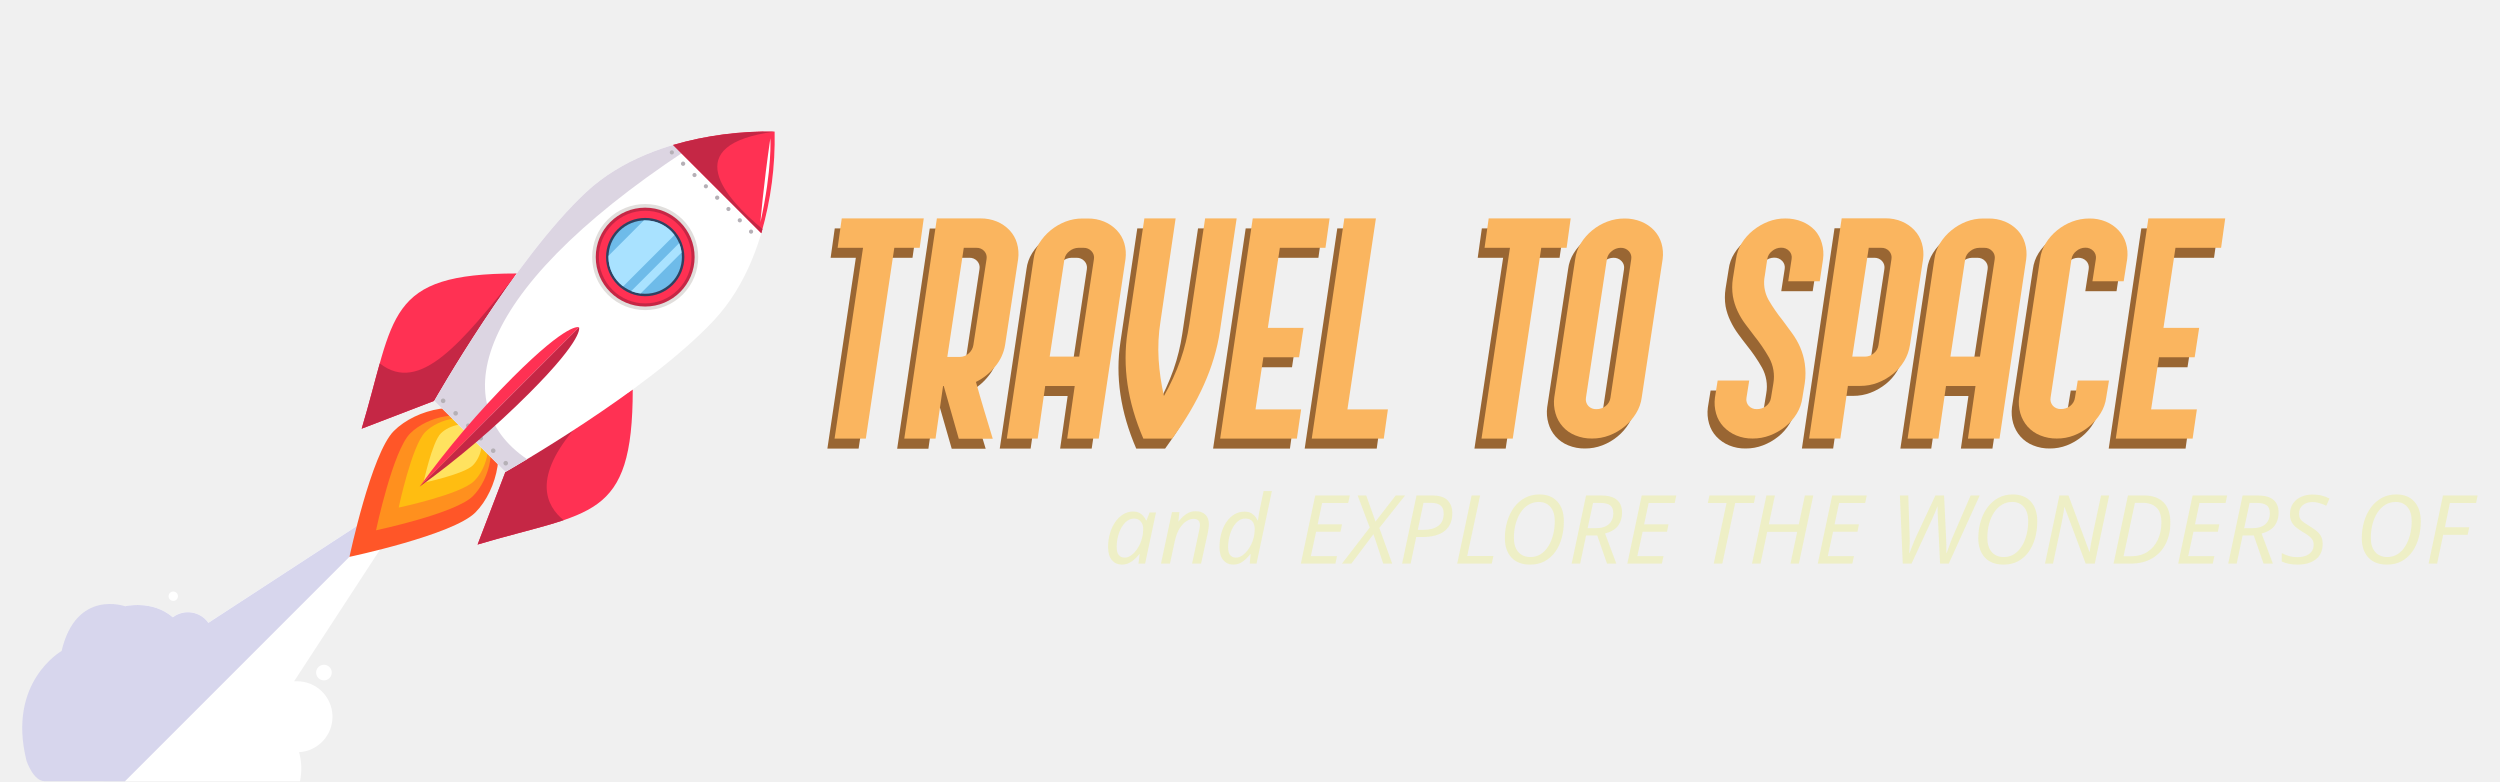
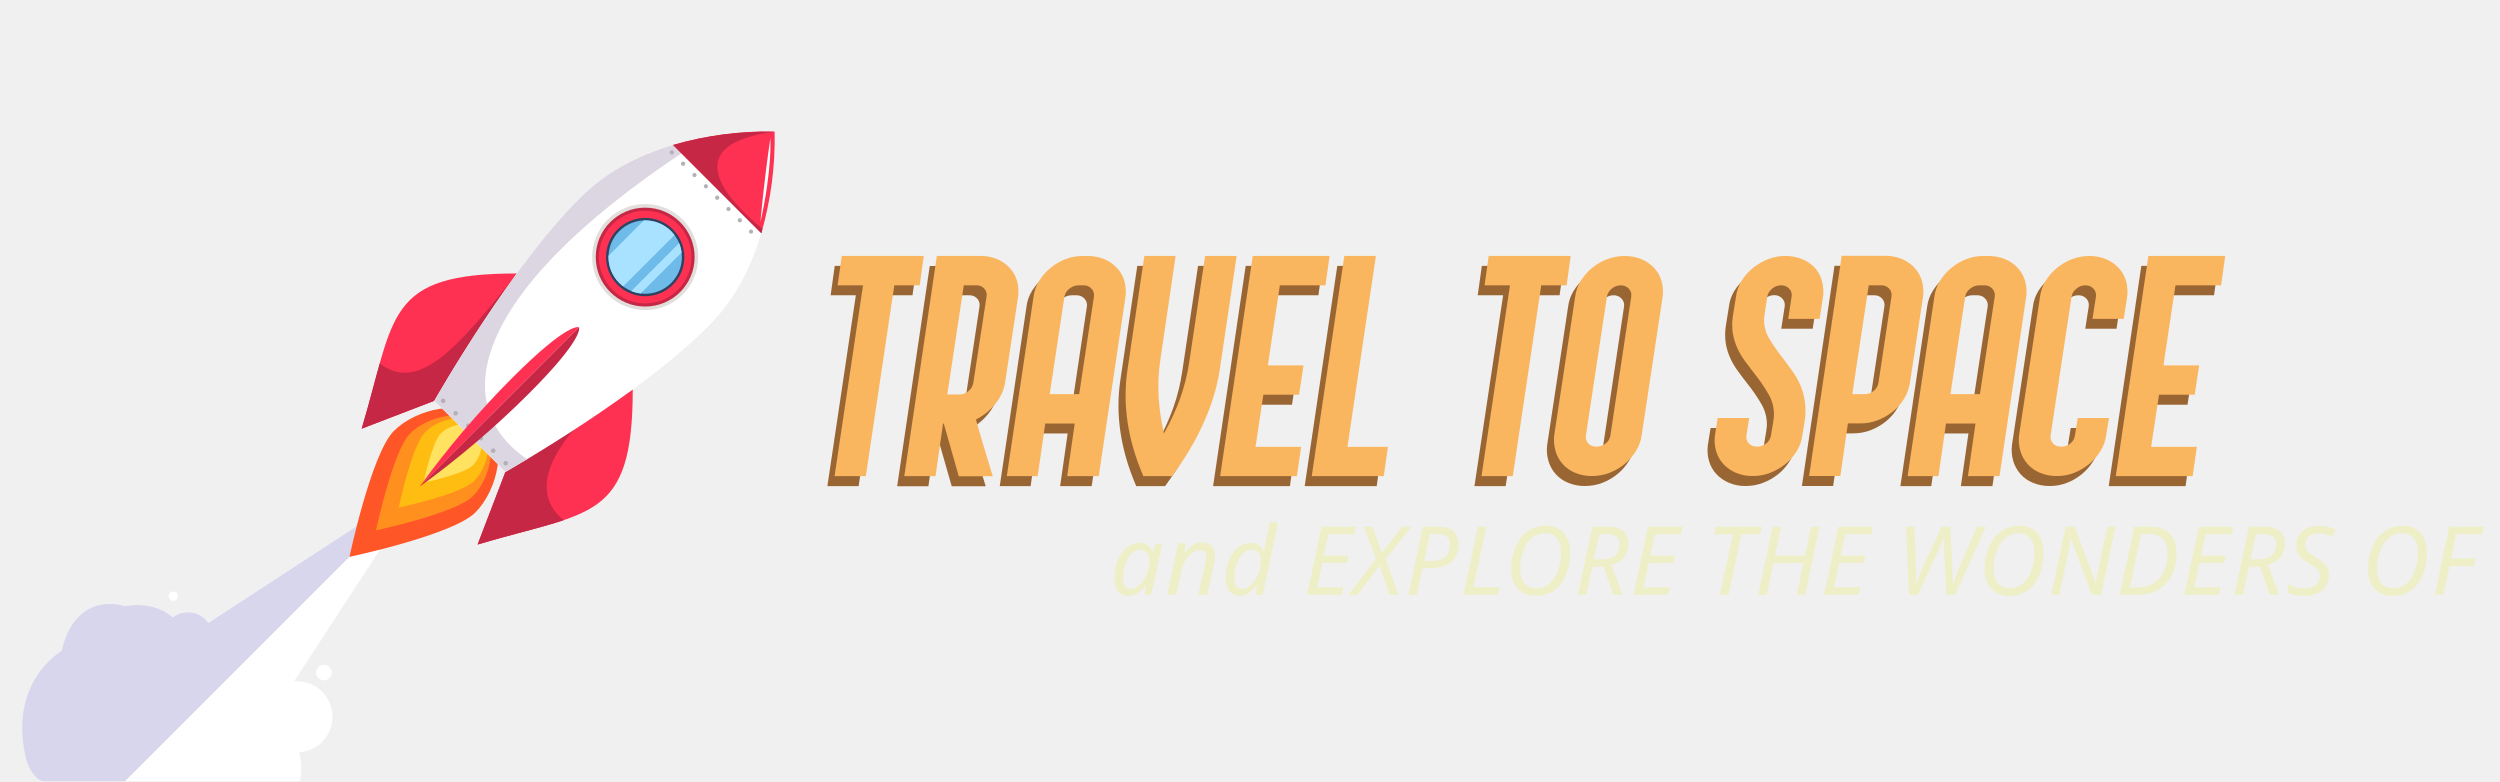
<svg xmlns="http://www.w3.org/2000/svg" viewBox="0 0 800 250">
  <defs>
-     <style>.b1506005-2a8d-4b19-b08e-56a0be376260{fill:none;}.e5c25549-9462-446d-a63c-c5828b861808{fill:#fff;}.a4dfc9cf-a157-40f9-8a01-e0a9d461e5a4{fill:#d7d6ed;}.a2c86386-4e1d-4cd8-8a3a-6f640344e659{fill:#ff5628;}.b9db45b5-adab-4bda-ae50-b5c57ee31b8f{fill:#ff901e;}.afdddf77-2f00-4ef9-a1e6-fa52af02bfa2{fill:#ffbd11;}.a1381a57-81df-4b5b-ae28-e66026d2a8df{fill:#ffe25f;}.a1b7be90-28ea-45e6-a396-dcd12c31a35c{fill:#ff3153;}.a479b380-7718-401f-947c-902fbcd06f36{fill:#c52745;}.be81e8ce-ea31-4d3e-9253-260650aca5c1{fill:#dcd5e2;}.f381156d-d510-4926-95b9-2c4aac129d2c{fill:#e1dedc;}.ab9c3873-774a-40af-9507-12350f46f3a6{fill:#2f4261;}.af241b3a-b3f3-4e95-9a84-0d4d3615c8c5{fill:#6ebbe9;}.f6a62169-9bd2-465d-bf2c-55a21a1c10f8{fill:#a9e2ff;}.b6a5401c-2325-4b76-92e9-340358cd1a4b{fill:#b5b0b6;}.f8a66f7c-4f9b-44b0-bd4a-57da6e090114{fill:#963;}.aaecf20e-085c-4ccf-b1c9-92626401f4a1{fill:#fab55f;}.a9259876-8083-4907-8540-fb104126a453{font-size:30.55px;fill:#eeefc6;font-family:Schwarzenberg-Italic, Schwarzenberg;font-style:italic;letter-spacing:0.01em;}</style>
+     <style>.bfdbdd56-213e-4740-a52f-5c943fb39019{fill:none;}.a869c714-1883-446e-8119-15a89c811062{fill:#fff;}.a6a7799e-9726-4924-9245-21c902b14852{fill:#d7d6ed;}.b3d6d539-38d7-4031-8ea6-be0e2c812f95{fill:#ff5628;}.fcb839fd-869a-40c9-8bec-c50f2377c99e{fill:#ff901e;}.b56a84a9-ade2-4ad5-b7be-4b883ef35323{fill:#ffbd11;}.ab2d90f5-2b60-40cb-99ef-6b57e83f7d64{fill:#ffe25f;}.be6ec94c-c087-4347-8c85-277b8ba4c698{fill:#ff3153;}.a01a83e0-58dd-46eb-bcd1-003767b7aa4f{fill:#c52745;}.a4b1e3c4-3ad9-44c8-816a-3a1195000e65{fill:#dcd5e2;}.e3688185-4996-4980-9e14-787eb590009f{fill:#e1dedc;}.b1a32ab5-1626-411d-b60d-50b0da270eda{fill:#2f4261;}.e69ffb90-2051-4de1-ab97-887f1b7ca621{fill:#6ebbe9;}.a85ac4e9-7293-4eaf-b398-d541f5d35c79{fill:#a9e2ff;}.ec7c31e5-3086-4081-aa23-c6d31dd0e0d6{fill:#b5b0b6;}.afd729a1-e785-4f6e-940e-828192c9806e{fill:#963;}.ad3070a8-4b8e-4f78-899e-86934379c35e{fill:#fab55f;}.a59eed96-be62-41ad-96ab-7a91ab940d61{font-size:30.55px;fill:#eeefc6;font-family:Schwarzenberg-Italic, Schwarzenberg;font-style:italic;letter-spacing:0.01em;}</style>
  </defs>
-   <g id="bbd2a778-d081-47ed-a638-11fc4bd44084" data-name="Background">
-     <rect class="b1506005-2a8d-4b19-b08e-56a0be376260" width="800" height="250" />
+   <g id="ba09e9fc-c14c-4a48-9869-a725346532bb" data-name="Background">
+     <rect class="bfdbdd56-213e-4740-a52f-5c943fb39019" width="800" height="250" />
  </g>
-   <g id="adba1877-733f-413c-9436-bbbb1e7ebcd4" data-name="Rocket">
-     <path class="e5c25549-9462-446d-a63c-c5828b861808" d="M40,250H96a20.1,20.1,0,0,0-.29-9.3A11.36,11.36,0,0,0,95,218c-.3,0-.59,0-.88,0l41.55-63.71-69,45a8,8,0,0,0-11.38-1.78C48.72,191.87,40,194,40,194" />
-     <circle class="e5c25549-9462-446d-a63c-c5828b861808" cx="55.45" cy="190.79" r="1.5" />
-     <circle class="e5c25549-9462-446d-a63c-c5828b861808" cx="103.66" cy="215.22" r="2.5" />
-     <path class="a4dfc9cf-a157-40f9-8a01-e0a9d461e5a4" d="M40,250l95.68-95.68-69,45a8,8,0,0,0-11.38-1.78C48.72,191.87,40,194,40,194s-15.61-5.6-20.29,14.32c0,0-17.58,9.93-11.21,35.18,0,0,2.13,6.48,5.82,6.48Z" />
-     <path class="a2c86386-4e1d-4cd8-8a3a-6f640344e659" d="M152.11,164c-7.21,7.21-40.28,14.19-40.28,14.19s7-33.07,14.19-40.27,22.28-10.6,29.48-3.4S159.31,156.77,152.11,164Z" />
-     <path class="b9db45b5-adab-4bda-ae50-b5c57ee31b8f" d="M151.33,158.76c-5.55,5.55-31,10.93-31,10.93s5.38-25.48,10.93-31S148.4,130.49,154,136,156.89,153.21,151.33,158.76Z" />
-     <path class="afdddf77-2f00-4ef9-a1e6-fa52af02bfa2" d="M151.75,153.9c-4.32,4.33-24.17,8.52-24.17,8.52s4.19-19.86,8.51-24.18,13.38-6.36,17.7-2S156.08,149.58,151.75,153.9Z" />
-     <path class="a1381a57-81df-4b5b-ae28-e66026d2a8df" d="M151.31,148.92c-2.83,2.82-15.8,5.56-15.8,5.56s2.74-13,5.56-15.8,8.74-4.15,11.57-1.33S154.13,146.09,151.31,148.92Z" />
-     <path class="a1b7be90-28ea-45e6-a396-dcd12c31a35c" d="M165.39,87.51c-42.29,0-38.84,13.6-49.66,49.67L139,128.25Z" />
-     <path class="a1b7be90-28ea-45e6-a396-dcd12c31a35c" d="M202.48,124.6c0,42.29-13.6,38.85-49.66,49.66L161.74,151Z" />
-     <path class="a479b380-7718-401f-947c-902fbcd06f36" d="M152.82,174.26c11.29-3.38,20.39-5.37,27.55-7.81-5.51-4.42-10.48-13.6,4.52-30.47l-23.15,15Z" />
-     <path class="a479b380-7718-401f-947c-902fbcd06f36" d="M115.73,137.18,139,128.25,165,88.15c-16.9,20.82-30.52,38.34-43.47,28.13C119.85,122.19,118.14,129.12,115.73,137.18Z" />
-     <path class="e5c25549-9462-446d-a63c-c5828b861808" d="M228.47,102.48c21.33-22.84,19.42-60.37,19.42-60.37s-37.53-1.9-60.36,19.42S139,128.25,139,128.25L161.76,151S207.15,125.31,228.47,102.48Z" />
-     <path class="be81e8ce-ea31-4d3e-9253-260650aca5c1" d="M226.09,43.86c-12.2,2.21-27.2,7.07-38.56,17.67C164.69,82.86,139,128.25,139,128.25L161.76,151s2.62-1.49,6.9-4.06C141.93,128.75,152,90.77,226.09,43.86Z" />
-     <path class="a1b7be90-28ea-45e6-a396-dcd12c31a35c" d="M243.62,74.63a108.73,108.73,0,0,0,4.27-32.52,108.51,108.51,0,0,0-32.51,4.28Z" />
-     <path class="a479b380-7718-401f-947c-902fbcd06f36" d="M215.38,46.39l28.24,28.24c.13-.45.26-.9.38-1.34-12-9.93-27.17-27,3.89-31.18A108.51,108.51,0,0,0,215.38,46.39Z" />
-     <circle class="f381156d-d510-4926-95b9-2c4aac129d2c" cx="206.46" cy="82.27" r="16.97" transform="translate(2.3 170.08) rotate(-45)" />
-     <circle class="a479b380-7718-401f-947c-902fbcd06f36" cx="206.46" cy="82.27" r="15.82" />
-     <circle class="a1b7be90-28ea-45e6-a396-dcd12c31a35c" cx="206.46" cy="82.27" r="14.82" transform="translate(2.3 170.08) rotate(-45)" />
-     <circle class="ab9c3873-774a-40af-9507-12350f46f3a6" cx="206.46" cy="82.27" r="12.53" transform="translate(2.3 170.08) rotate(-45)" />
-     <circle class="af241b3a-b3f3-4e95-9a84-0d4d3615c8c5" cx="206.46" cy="82.27" r="11.74" transform="translate(2.3 170.08) rotate(-45)" />
-     <path class="f6a62169-9bd2-465d-bf2c-55a21a1c10f8" d="M194.71,82.27a11.68,11.68,0,0,0,4.7,9.37l16.42-16.42a11.72,11.72,0,0,0-9.37-4.69l-.43,0L194.74,81.84C194.73,82,194.71,82.13,194.71,82.27Z" />
-     <path class="f6a62169-9bd2-465d-bf2c-55a21a1c10f8" d="M217.32,77.82,202,93.13a11.62,11.62,0,0,0,3,.78l13.1-13.09A11.93,11.93,0,0,0,217.32,77.82Z" />
-     <circle class="b6a5401c-2325-4b76-92e9-340358cd1a4b" cx="214.99" cy="48.77" r="0.67" />
-     <path class="b6a5401c-2325-4b76-92e9-340358cd1a4b" d="M219.09,52.87a.67.67,0,0,1-1-.95.66.66,0,0,1,1,0A.68.68,0,0,1,219.09,52.87Z" />
-     <circle class="b6a5401c-2325-4b76-92e9-340358cd1a4b" cx="222.24" cy="56.01" r="0.67" />
-     <path class="b6a5401c-2325-4b76-92e9-340358cd1a4b" d="M226.33,60.11a.67.67,0,1,1,0-1A.66.66,0,0,1,226.33,60.11Z" />
-     <path class="b6a5401c-2325-4b76-92e9-340358cd1a4b" d="M230,63.73a.68.68,0,0,1-1-.95.69.69,0,0,1,1,0A.68.68,0,0,1,230,63.73Z" />
-     <circle class="b6a5401c-2325-4b76-92e9-340358cd1a4b" cx="233.1" cy="66.88" r="0.67" />
-     <path class="b6a5401c-2325-4b76-92e9-340358cd1a4b" d="M237.2,71a.68.68,0,1,1,0-1A.69.69,0,0,1,237.2,71Z" />
-     <circle class="b6a5401c-2325-4b76-92e9-340358cd1a4b" cx="240.34" cy="74.12" r="0.67" />
-     <path class="b6a5401c-2325-4b76-92e9-340358cd1a4b" d="M142.35,128.76a.74.74,0,1,1,0-1A.74.74,0,0,1,142.35,128.76Z" />
-     <path class="b6a5401c-2325-4b76-92e9-340358cd1a4b" d="M146.35,132.76a.74.74,0,1,1,0-1A.74.74,0,0,1,146.35,132.76Z" />
-     <path class="b6a5401c-2325-4b76-92e9-340358cd1a4b" d="M150.35,136.76a.74.74,0,0,1-1,0,.75.75,0,0,1,0-1.06.74.74,0,0,1,1,0A.75.75,0,0,1,150.35,136.76Z" />
-     <path class="b6a5401c-2325-4b76-92e9-340358cd1a4b" d="M154.35,140.75a.74.74,0,1,1,0-1.05A.74.74,0,0,1,154.35,140.75Z" />
-     <path class="b6a5401c-2325-4b76-92e9-340358cd1a4b" d="M158.35,144.75a.74.74,0,1,1,0-1.05A.74.74,0,0,1,158.35,144.75Z" />
-     <path class="b6a5401c-2325-4b76-92e9-340358cd1a4b" d="M162.35,148.75a.74.74,0,1,1,0-1.05A.74.74,0,0,1,162.35,148.75Z" />
-     <path class="a1b7be90-28ea-45e6-a396-dcd12c31a35c" d="M185.28,104.73l-51,51a290.14,290.14,0,0,1,29.83-35C182.07,102.77,185.28,104.73,185.28,104.73Z" />
-     <path class="a479b380-7718-401f-947c-902fbcd06f36" d="M185.28,104.73l-51,51a290.54,290.54,0,0,0,35-29.83C187.24,107.94,185.28,104.73,185.28,104.73Z" />
-     <path class="e5c25549-9462-446d-a63c-c5828b861808" d="M246.51,44.25s.65,9.71-3.17,26.87C243.34,71.12,244.24,59.73,246.51,44.25Z" />
+   <g id="b4938a6e-9e3f-417a-8cc2-13a76c3e9d07" data-name="Rocket">
+     <path class="a869c714-1883-446e-8119-15a89c811062" d="M40,250H96a20.1,20.1,0,0,0-.29-9.3A11.36,11.36,0,0,0,95,218c-.3,0-.59,0-.88,0l41.55-63.71-69,45a8,8,0,0,0-11.38-1.78C48.72,191.87,40,194,40,194" />
+     <circle class="a869c714-1883-446e-8119-15a89c811062" cx="55.45" cy="190.79" r="1.5" />
+     <circle class="a869c714-1883-446e-8119-15a89c811062" cx="103.66" cy="215.22" r="2.5" />
+     <path class="a6a7799e-9726-4924-9245-21c902b14852" d="M40,250l95.68-95.68-69,45a8,8,0,0,0-11.38-1.78C48.72,191.87,40,194,40,194s-15.61-5.6-20.29,14.32c0,0-17.58,9.93-11.21,35.18,0,0,2.13,6.48,5.82,6.48Z" />
+     <path class="b3d6d539-38d7-4031-8ea6-be0e2c812f95" d="M152.11,164c-7.21,7.21-40.28,14.19-40.28,14.19s7-33.07,14.19-40.27,22.28-10.6,29.48-3.4S159.31,156.77,152.11,164Z" />
+     <path class="fcb839fd-869a-40c9-8bec-c50f2377c99e" d="M151.33,158.76c-5.55,5.55-31,10.93-31,10.93s5.38-25.48,10.93-31S148.4,130.49,154,136,156.89,153.21,151.33,158.76Z" />
+     <path class="b56a84a9-ade2-4ad5-b7be-4b883ef35323" d="M151.75,153.9c-4.32,4.33-24.17,8.52-24.17,8.52s4.19-19.86,8.51-24.18,13.38-6.36,17.7-2S156.08,149.58,151.75,153.9Z" />
+     <path class="ab2d90f5-2b60-40cb-99ef-6b57e83f7d64" d="M151.31,148.92c-2.83,2.82-15.8,5.56-15.8,5.56s2.74-13,5.56-15.8,8.74-4.15,11.57-1.33S154.13,146.09,151.31,148.92Z" />
+     <path class="be6ec94c-c087-4347-8c85-277b8ba4c698" d="M165.39,87.51c-42.29,0-38.84,13.6-49.66,49.67L139,128.25Z" />
+     <path class="be6ec94c-c087-4347-8c85-277b8ba4c698" d="M202.48,124.6c0,42.29-13.6,38.85-49.66,49.66L161.74,151Z" />
+     <path class="a01a83e0-58dd-46eb-bcd1-003767b7aa4f" d="M152.82,174.26c11.29-3.38,20.39-5.37,27.55-7.81-5.51-4.42-10.48-13.6,4.52-30.47l-23.15,15Z" />
+     <path class="a01a83e0-58dd-46eb-bcd1-003767b7aa4f" d="M115.73,137.18,139,128.25,165,88.15c-16.9,20.82-30.52,38.34-43.47,28.13C119.85,122.19,118.14,129.12,115.73,137.18Z" />
+     <path class="a869c714-1883-446e-8119-15a89c811062" d="M228.47,102.48c21.33-22.84,19.42-60.37,19.42-60.37s-37.53-1.9-60.36,19.42S139,128.25,139,128.25L161.76,151S207.15,125.31,228.47,102.48Z" />
+     <path class="a4b1e3c4-3ad9-44c8-816a-3a1195000e65" d="M226.09,43.86c-12.2,2.21-27.2,7.07-38.56,17.67C164.69,82.86,139,128.25,139,128.25L161.76,151s2.62-1.49,6.9-4.06C141.93,128.75,152,90.77,226.09,43.86Z" />
+     <path class="be6ec94c-c087-4347-8c85-277b8ba4c698" d="M243.62,74.63a108.73,108.73,0,0,0,4.27-32.52,108.51,108.51,0,0,0-32.51,4.28Z" />
+     <path class="a01a83e0-58dd-46eb-bcd1-003767b7aa4f" d="M215.38,46.39l28.24,28.24c.13-.45.26-.9.38-1.34-12-9.93-27.17-27,3.89-31.18A108.51,108.51,0,0,0,215.38,46.39Z" />
+     <circle class="e3688185-4996-4980-9e14-787eb590009f" cx="206.46" cy="82.27" r="16.97" transform="translate(2.3 170.08) rotate(-45)" />
+     <circle class="a01a83e0-58dd-46eb-bcd1-003767b7aa4f" cx="206.46" cy="82.27" r="15.82" />
+     <circle class="be6ec94c-c087-4347-8c85-277b8ba4c698" cx="206.46" cy="82.27" r="14.82" transform="translate(2.3 170.08) rotate(-45)" />
+     <circle class="b1a32ab5-1626-411d-b60d-50b0da270eda" cx="206.46" cy="82.27" r="12.53" transform="translate(2.3 170.08) rotate(-45)" />
+     <circle class="e69ffb90-2051-4de1-ab97-887f1b7ca621" cx="206.46" cy="82.27" r="11.74" transform="translate(2.3 170.08) rotate(-45)" />
+     <path class="a85ac4e9-7293-4eaf-b398-d541f5d35c79" d="M194.71,82.27a11.68,11.68,0,0,0,4.7,9.37l16.42-16.42a11.72,11.72,0,0,0-9.37-4.69l-.43,0L194.74,81.84C194.73,82,194.71,82.13,194.71,82.27Z" />
+     <path class="a85ac4e9-7293-4eaf-b398-d541f5d35c79" d="M217.32,77.82,202,93.13a11.62,11.62,0,0,0,3,.78l13.1-13.09A11.93,11.93,0,0,0,217.32,77.82Z" />
+     <circle class="ec7c31e5-3086-4081-aa23-c6d31dd0e0d6" cx="214.99" cy="48.77" r="0.67" />
+     <path class="ec7c31e5-3086-4081-aa23-c6d31dd0e0d6" d="M219.09,52.87a.67.67,0,0,1-1-.95.66.66,0,0,1,1,0A.68.68,0,0,1,219.09,52.87Z" />
+     <circle class="ec7c31e5-3086-4081-aa23-c6d31dd0e0d6" cx="222.24" cy="56.01" r="0.67" />
+     <path class="ec7c31e5-3086-4081-aa23-c6d31dd0e0d6" d="M226.33,60.11a.67.67,0,1,1,0-1A.66.66,0,0,1,226.33,60.11Z" />
+     <path class="ec7c31e5-3086-4081-aa23-c6d31dd0e0d6" d="M230,63.73a.68.68,0,0,1-1-.95.69.69,0,0,1,1,0A.68.68,0,0,1,230,63.73Z" />
+     <circle class="ec7c31e5-3086-4081-aa23-c6d31dd0e0d6" cx="233.1" cy="66.88" r="0.67" />
+     <path class="ec7c31e5-3086-4081-aa23-c6d31dd0e0d6" d="M237.2,71a.68.68,0,1,1,0-1A.69.69,0,0,1,237.2,71Z" />
+     <circle class="ec7c31e5-3086-4081-aa23-c6d31dd0e0d6" cx="240.34" cy="74.12" r="0.67" />
+     <path class="ec7c31e5-3086-4081-aa23-c6d31dd0e0d6" d="M142.35,128.76a.74.74,0,1,1,0-1A.74.74,0,0,1,142.35,128.76Z" />
+     <path class="ec7c31e5-3086-4081-aa23-c6d31dd0e0d6" d="M146.35,132.76a.74.74,0,1,1,0-1A.74.74,0,0,1,146.35,132.76Z" />
+     <path class="ec7c31e5-3086-4081-aa23-c6d31dd0e0d6" d="M150.35,136.76a.74.74,0,0,1-1,0,.75.75,0,0,1,0-1.06.74.74,0,0,1,1,0A.75.75,0,0,1,150.35,136.76Z" />
+     <path class="ec7c31e5-3086-4081-aa23-c6d31dd0e0d6" d="M154.35,140.75a.74.74,0,1,1,0-1.05A.74.74,0,0,1,154.35,140.75Z" />
+     <path class="ec7c31e5-3086-4081-aa23-c6d31dd0e0d6" d="M158.35,144.75a.74.74,0,1,1,0-1.05A.74.74,0,0,1,158.35,144.75Z" />
+     <path class="ec7c31e5-3086-4081-aa23-c6d31dd0e0d6" d="M162.35,148.75a.74.74,0,1,1,0-1.05A.74.74,0,0,1,162.35,148.75Z" />
+     <path class="be6ec94c-c087-4347-8c85-277b8ba4c698" d="M185.28,104.73l-51,51a290.14,290.14,0,0,1,29.83-35C182.07,102.77,185.28,104.73,185.28,104.73Z" />
+     <path class="a01a83e0-58dd-46eb-bcd1-003767b7aa4f" d="M185.28,104.73l-51,51a290.54,290.54,0,0,0,35-29.83C187.24,107.94,185.28,104.73,185.28,104.73Z" />
+     <path class="a869c714-1883-446e-8119-15a89c811062" d="M246.51,44.25s.65,9.71-3.17,26.87C243.34,71.12,244.24,59.73,246.51,44.25Z" />
  </g>
-   <g id="f54cfe1f-7667-496c-a30f-7bdb68cf305a" data-name="Title">
-     <path class="f8a66f7c-4f9b-44b0-bd4a-57da6e090114" d="M292,82.49h-8.13l-9.11,61.07h-10l9.11-61.07H265.8l1.32-9.41h26.23Z" />
-     <path class="f8a66f7c-4f9b-44b0-bd4a-57da6e090114" d="M319.37,113.59a14.21,14.21,0,0,1-3.13,6.82,17.9,17.9,0,0,1-6.2,5c.8,2.89,1.68,5.93,2.63,9.1s1.87,6.19,2.75,9.09H304.55l-4.83-16.85h-.22l-2.41,16.85h-10l10.43-70.48h13.94a13.2,13.2,0,0,1,5.26,1,12,12,0,0,1,4.07,2.79A10.43,10.43,0,0,1,323.16,81a12.37,12.37,0,0,1,.38,5.07Zm-5.93-27.48a3,3,0,0,0-.71-2.54,3.22,3.22,0,0,0-2.58-1.08H306.2l-5.27,34.92h3.95a4.2,4.2,0,0,0,2.91-1.13,4.41,4.41,0,0,0,1.48-2.69Z" />
-     <path class="f8a66f7c-4f9b-44b0-bd4a-57da6e090114" d="M349.34,143.56h-10.1l2.41-16.85h-9.44l-2.41,16.85h-9.88l8.56-57.45A12.29,12.29,0,0,1,330.29,81a17,17,0,0,1,3.62-4.13,17.69,17.69,0,0,1,4.78-2.79,14.84,14.84,0,0,1,5.49-1h1.64a13.25,13.25,0,0,1,5.27,1,11.84,11.84,0,0,1,4.06,2.79A10.19,10.19,0,0,1,357.51,81a12.2,12.2,0,0,1,.39,5.07ZM347.8,86.11a3,3,0,0,0-.77-2.54,3.27,3.27,0,0,0-2.52-1.08h-1.65A4.61,4.61,0,0,0,340,83.57a3.93,3.93,0,0,0-1.59,2.54l-4.72,31.2h9.44Z" />
-     <path class="f8a66f7c-4f9b-44b0-bd4a-57da6e090114" d="M388.08,109.36q-2.52,16.73-15.25,34.2H363.6Q356,126,358.55,109.36l5.38-36.28h10l-4.83,32.86a56.81,56.81,0,0,0-.6,12.3,73.42,73.42,0,0,0,1.7,11.68,73.45,73.45,0,0,0,5.32-11.63,62.47,62.47,0,0,0,2.8-11.42l5.05-33.79h10.1Z" />
-     <path class="f8a66f7c-4f9b-44b0-bd4a-57da6e090114" d="M412.78,143.56H388.19l10.43-70.48h24.59l-1.32,9.41h-14.6l-3.84,25.62h11.42l-1.43,9.41H402l-2.52,16.64h14.6Z" />
-     <path class="f8a66f7c-4f9b-44b0-bd4a-57da6e090114" d="M440.55,143.56H417.5l10.43-70.48H438l-9.11,61.08h12.95Z" />
-     <path class="f8a66f7c-4f9b-44b0-bd4a-57da6e090114" d="M499.06,82.49h-8.13l-9.11,61.07h-10L481,82.49h-8.13l1.32-9.41h26.23Z" />
-     <path class="f8a66f7c-4f9b-44b0-bd4a-57da6e090114" d="M523.1,130.33a12.72,12.72,0,0,1-1.82,5.12,16.51,16.51,0,0,1-3.67,4.23,17.34,17.34,0,0,1-4.89,2.84,15.29,15.29,0,0,1-5.54,1,13.57,13.57,0,0,1-5.32-1,10.77,10.77,0,0,1-4.07-2.84,10.88,10.88,0,0,1-2.3-4.23,12.49,12.49,0,0,1-.39-5.12l6.7-44.22A12.29,12.29,0,0,1,503.61,81a17,17,0,0,1,3.62-4.13,17.52,17.52,0,0,1,4.83-2.79,15.35,15.35,0,0,1,5.55-1,13.64,13.64,0,0,1,5.32,1,11.82,11.82,0,0,1,4.12,2.79A10.43,10.43,0,0,1,529.41,81a12.37,12.37,0,0,1,.38,5.07Zm-3.41-44.22a2.92,2.92,0,0,0-.77-2.53,3.35,3.35,0,0,0-2.63-1.09,4.34,4.34,0,0,0-2.85,1.09,4,4,0,0,0-1.54,2.53l-6.7,44.32a3.12,3.12,0,0,0,.77,2.69,3.35,3.35,0,0,0,2.53,1,4.69,4.69,0,0,0,3-1,4,4,0,0,0,1.54-2.69Z" />
-     <path class="f8a66f7c-4f9b-44b0-bd4a-57da6e090114" d="M562.5,91.27a11.42,11.42,0,0,0,1.15,7.85,54.53,54.53,0,0,0,4.56,6.62l3,4.08a23.63,23.63,0,0,1,2.58,4.49,20.68,20.68,0,0,1,1.48,5.22,21.77,21.77,0,0,1,0,6.25l-.76,4.65a12.67,12.67,0,0,1-1.82,5.12,15.81,15.81,0,0,1-3.67,4.18,17.93,17.93,0,0,1-4.89,2.79,15.29,15.29,0,0,1-5.54,1,13.25,13.25,0,0,1-5.27-1,11.67,11.67,0,0,1-4.06-2.79,10.12,10.12,0,0,1-2.36-4.18,12.48,12.48,0,0,1-.39-5.12l.88-5.47h10.1l-.88,5.54a3,3,0,0,0,.77,2.61,3.32,3.32,0,0,0,2.53,1,4.69,4.69,0,0,0,3-1,3.9,3.9,0,0,0,1.54-2.59l.76-4.66a12.55,12.55,0,0,0-1.37-8.22,52.78,52.78,0,0,0-4.77-7c-1-1.24-1.91-2.5-2.86-3.78a24.48,24.48,0,0,1-2.47-4.14A18.72,18.72,0,0,1,552.18,98a18.34,18.34,0,0,1,0-5.64l1-6.21A12.24,12.24,0,0,1,555,81.06a16.37,16.37,0,0,1,3.68-4.15,18.44,18.44,0,0,1,4.83-2.79,14.88,14.88,0,0,1,5.49-1,13.64,13.64,0,0,1,5.32,1,11.82,11.82,0,0,1,4.12,2.79A10.43,10.43,0,0,1,580.78,81a12.37,12.37,0,0,1,.38,5.07l-1.1,7.12H570l1.1-7.12a2.94,2.94,0,0,0-.77-2.54,3.37,3.37,0,0,0-2.63-1.08,4.38,4.38,0,0,0-2.85,1.08,4,4,0,0,0-1.54,2.54Z" />
-     <path class="f8a66f7c-4f9b-44b0-bd4a-57da6e090114" d="M608.93,113.59a14.26,14.26,0,0,1-1.86,5.17,15.54,15.54,0,0,1-3.63,4.13,18.25,18.25,0,0,1-4.88,2.79,15.32,15.32,0,0,1-5.54,1h-4l-2.41,16.85h-10l10.43-70.48H601a13.25,13.25,0,0,1,5.27,1,11.94,11.94,0,0,1,4.06,2.79A10.31,10.31,0,0,1,612.72,81a12.37,12.37,0,0,1,.38,5.07ZM603,86.11a3,3,0,0,0-.71-2.54,3.22,3.22,0,0,0-2.58-1.08h-4l-5.27,34.82h4a4.34,4.34,0,0,0,2.91-1.08,4.17,4.17,0,0,0,1.48-2.64Z" />
-     <path class="f8a66f7c-4f9b-44b0-bd4a-57da6e090114" d="M637.58,143.56h-10.1l2.42-16.85h-9.44L618,143.56h-9.88l8.57-57.45A12.29,12.29,0,0,1,618.54,81a16.84,16.84,0,0,1,3.62-4.13,17.69,17.69,0,0,1,4.78-2.79,14.82,14.82,0,0,1,5.48-1h1.65a13.25,13.25,0,0,1,5.27,1,11.94,11.94,0,0,1,4.06,2.79A10.31,10.31,0,0,1,645.76,81a12.2,12.2,0,0,1,.38,5.07Zm-1.53-57.45a3,3,0,0,0-.77-2.54,3.27,3.27,0,0,0-2.53-1.08h-1.64a4.61,4.61,0,0,0-2.91,1.08,3.93,3.93,0,0,0-1.59,2.54l-4.72,31.2h9.44Z" />
-     <path class="f8a66f7c-4f9b-44b0-bd4a-57da6e090114" d="M671.72,130.33a12.7,12.7,0,0,1-1.81,5.12,16.74,16.74,0,0,1-3.68,4.23,17.3,17.3,0,0,1-4.83,2.84,14.91,14.91,0,0,1-5.49,1,13.64,13.64,0,0,1-5.32-1,10.73,10.73,0,0,1-4.06-2.84,11,11,0,0,1-2.31-4.23,12.67,12.67,0,0,1-.38-5.12l6.69-44.22A12.43,12.43,0,0,1,652.34,81,16.88,16.88,0,0,1,656,76.91a17.23,17.23,0,0,1,4.83-2.79,15.29,15.29,0,0,1,5.54-1,13.25,13.25,0,0,1,5.27,1,11.94,11.94,0,0,1,4.06,2.79A10.31,10.31,0,0,1,678,81a12.2,12.2,0,0,1,.38,5.07l-1.09,7.12h-10l1.1-7.12a3,3,0,0,0-.77-2.54A3.41,3.41,0,0,0,665,82.49a4.37,4.37,0,0,0-2.85,1.09,4,4,0,0,0-1.54,2.53l-6.69,44.32a3.09,3.09,0,0,0,.77,2.69,3.31,3.31,0,0,0,2.52,1,4.6,4.6,0,0,0,3-1,4,4,0,0,0,1.54-2.72l.88-5.43h10Z" />
-     <path class="f8a66f7c-4f9b-44b0-bd4a-57da6e090114" d="M699.38,143.56H674.79l10.43-70.48h24.59l-1.32,9.41h-14.6l-3.84,25.62h11.42L700,117.52H688.62l-2.52,16.64h14.6Z" />
-     <path class="aaecf20e-085c-4ccf-b1c9-92626401f4a1" d="M294.3,79.3h-8.12l-9.12,61.06h-10l9.11-61.06h-8.13l1.32-9.41h26.24Z" />
-     <path class="aaecf20e-085c-4ccf-b1c9-92626401f4a1" d="M321.63,110.4a14.25,14.25,0,0,1-3.13,6.82,17.93,17.93,0,0,1-6.2,5q1.2,4.33,2.63,9.09t2.75,9.09H306.81L302,123.52h-.22l-2.41,16.84h-10l10.43-70.47h13.94a13.42,13.42,0,0,1,5.27,1,11.83,11.83,0,0,1,4.06,2.8,10.24,10.24,0,0,1,2.36,4.13,12.32,12.32,0,0,1,.38,5.06ZM315.7,82.91a3,3,0,0,0-.71-2.53,3.22,3.22,0,0,0-2.58-1.08h-4l-5.27,34.92h3.95a4.21,4.21,0,0,0,2.91-1.14,4.36,4.36,0,0,0,1.48-2.68Z" />
-     <path class="aaecf20e-085c-4ccf-b1c9-92626401f4a1" d="M351.6,140.36H341.5l2.41-16.84h-9.44l-2.41,16.84h-9.88l8.56-57.45a12.25,12.25,0,0,1,1.81-5.06,16.86,16.86,0,0,1,3.62-4.13,17.46,17.46,0,0,1,4.78-2.8,15.07,15.07,0,0,1,5.49-1h1.64a13.39,13.39,0,0,1,5.27,1,11.73,11.73,0,0,1,4.06,2.8,10.26,10.26,0,0,1,2.37,4.13,12.32,12.32,0,0,1,.38,5.06Zm-1.54-57.45a2.92,2.92,0,0,0-.77-2.53,3.27,3.27,0,0,0-2.52-1.08h-1.65a4.63,4.63,0,0,0-2.91,1.08,4,4,0,0,0-1.59,2.53l-4.72,31.21h9.44Z" />
-     <path class="aaecf20e-085c-4ccf-b1c9-92626401f4a1" d="M390.34,106.16q-2.52,16.74-15.25,34.2h-9.22q-7.58-17.57-5.05-34.2l5.38-36.27h10l-4.83,32.86a56.18,56.18,0,0,0-.61,12.3,74.46,74.46,0,0,0,1.7,11.67,74,74,0,0,0,5.33-11.62,63.29,63.29,0,0,0,2.8-11.42l5.05-33.79h10.09Z" />
-     <path class="aaecf20e-085c-4ccf-b1c9-92626401f4a1" d="M415,140.36H390.45l10.43-70.47h24.59l-1.32,9.41h-14.6l-3.84,25.62h11.42l-1.43,9.4H404.28L401.76,131h14.6Z" />
-     <path class="aaecf20e-085c-4ccf-b1c9-92626401f4a1" d="M442.81,140.36H419.76l10.43-70.47h10.1L431.18,131h12.95Z" />
-     <path class="aaecf20e-085c-4ccf-b1c9-92626401f4a1" d="M501.32,79.3H493.2l-9.12,61.06h-10l9.11-61.06h-8.13l1.32-9.41h26.24Z" />
-     <path class="aaecf20e-085c-4ccf-b1c9-92626401f4a1" d="M525.36,127.14a12.76,12.76,0,0,1-1.81,5.11,16.79,16.79,0,0,1-3.68,4.24,17.44,17.44,0,0,1-4.89,2.84,15.28,15.28,0,0,1-5.54,1,13.6,13.6,0,0,1-5.32-1,10.63,10.63,0,0,1-6.37-7.08,12.43,12.43,0,0,1-.38-5.11l6.69-44.23a12.25,12.25,0,0,1,1.81-5.06,16.86,16.86,0,0,1,3.62-4.13,17.3,17.3,0,0,1,4.83-2.8,15.55,15.55,0,0,1,5.55-1,13.78,13.78,0,0,1,5.32,1,11.7,11.7,0,0,1,4.12,2.8,10.24,10.24,0,0,1,2.36,4.13,12.32,12.32,0,0,1,.38,5.06ZM522,82.92a3,3,0,0,0-.76-2.54,3.41,3.41,0,0,0-2.64-1.08,4.42,4.42,0,0,0-2.85,1.08,4.06,4.06,0,0,0-1.54,2.54l-6.7,44.31a3.13,3.13,0,0,0,.77,2.7,3.34,3.34,0,0,0,2.53,1,4.68,4.68,0,0,0,3-1,4,4,0,0,0,1.54-2.7Z" />
-     <path class="aaecf20e-085c-4ccf-b1c9-92626401f4a1" d="M564.76,88.08a11.42,11.42,0,0,0,1.15,7.85,54.53,54.53,0,0,0,4.56,6.62l3,4.08a23.63,23.63,0,0,1,2.58,4.49,20.68,20.68,0,0,1,1.48,5.22,21.77,21.77,0,0,1,0,6.25l-.76,4.65a12.86,12.86,0,0,1-1.81,5.12,16,16,0,0,1-3.68,4.18,18.31,18.31,0,0,1-4.89,2.79,15.28,15.28,0,0,1-5.54,1,13.25,13.25,0,0,1-5.27-1,11.94,11.94,0,0,1-4.06-2.79,10.12,10.12,0,0,1-2.36-4.18,12.49,12.49,0,0,1-.38-5.12l.87-5.48h10.1l-.88,5.54a3,3,0,0,0,.77,2.62,3.35,3.35,0,0,0,2.53,1,4.68,4.68,0,0,0,3-1,3.93,3.93,0,0,0,1.54-2.59l.77-4.66a12.59,12.59,0,0,0-1.38-8.23,52.78,52.78,0,0,0-4.77-7q-1.43-1.86-2.85-3.77a23.23,23.23,0,0,1-2.47-4.14,18.86,18.86,0,0,1-1.49-4.76,18.41,18.41,0,0,1,0-5.65l1-6.21a12.34,12.34,0,0,1,1.81-5.07,16.49,16.49,0,0,1,3.68-4.14,18.44,18.44,0,0,1,4.83-2.79,14.88,14.88,0,0,1,5.49-1,13.78,13.78,0,0,1,5.32,1,11.7,11.7,0,0,1,4.12,2.8A10.24,10.24,0,0,1,583,77.85a12.32,12.32,0,0,1,.38,5.06L582.32,90H572.23l1.09-7.13a2.94,2.94,0,0,0-.76-2.53,3.41,3.41,0,0,0-2.64-1.08,4.4,4.4,0,0,0-2.85,1.08,4,4,0,0,0-1.54,2.53Z" />
-     <path class="aaecf20e-085c-4ccf-b1c9-92626401f4a1" d="M611.19,110.4a14.14,14.14,0,0,1-1.86,5.16,15.26,15.26,0,0,1-3.63,4.14,18.25,18.25,0,0,1-4.88,2.79,15.28,15.28,0,0,1-5.54,1h-3.95l-2.42,16.84h-10l10.43-70.47h13.94a13.42,13.42,0,0,1,5.27,1,11.83,11.83,0,0,1,4.06,2.8A10.24,10.24,0,0,1,615,77.85a12.32,12.32,0,0,1,.39,5.06Zm-5.92-27.49a3,3,0,0,0-.72-2.53A3.22,3.22,0,0,0,602,79.3h-4l-5.27,34.82h4a4.3,4.3,0,0,0,2.91-1.09,4.13,4.13,0,0,0,1.48-2.63Z" />
-     <path class="aaecf20e-085c-4ccf-b1c9-92626401f4a1" d="M639.84,140.36h-10.1l2.42-16.84h-9.44l-2.42,16.84h-9.87L619,82.91a12.25,12.25,0,0,1,1.81-5.06,16.66,16.66,0,0,1,3.62-4.13,17.46,17.46,0,0,1,4.78-2.8,15,15,0,0,1,5.49-1h1.64a13.42,13.42,0,0,1,5.27,1,11.83,11.83,0,0,1,4.06,2.8A10.13,10.13,0,0,1,648,77.85a12.15,12.15,0,0,1,.39,5.06Zm-1.53-57.45a3,3,0,0,0-.77-2.53A3.27,3.27,0,0,0,635,79.3h-1.64a4.61,4.61,0,0,0-2.91,1.08,3.91,3.91,0,0,0-1.59,2.53l-4.72,31.21h9.44Z" />
-     <path class="aaecf20e-085c-4ccf-b1c9-92626401f4a1" d="M674,127.14a12.61,12.61,0,0,1-1.81,5.11,16.79,16.79,0,0,1-3.68,4.24,17.54,17.54,0,0,1-4.83,2.84,14.83,14.83,0,0,1-5.49,1,13.63,13.63,0,0,1-5.32-1,10.84,10.84,0,0,1-4.06-2.84,11.07,11.07,0,0,1-2.31-4.24,12.6,12.6,0,0,1-.38-5.11l6.7-44.23a12.11,12.11,0,0,1,1.81-5.06,16.46,16.46,0,0,1,3.62-4.13,17.16,17.16,0,0,1,4.83-2.8,15.5,15.5,0,0,1,5.54-1,13.42,13.42,0,0,1,5.27,1,11.73,11.73,0,0,1,4.06,2.8,10.13,10.13,0,0,1,2.36,4.13,12.15,12.15,0,0,1,.39,5.06L679.58,90h-10l1.1-7.13a3,3,0,0,0-.77-2.53,3.41,3.41,0,0,0-2.64-1.08,4.42,4.42,0,0,0-2.85,1.08,4.06,4.06,0,0,0-1.54,2.54l-6.69,44.31a3.1,3.1,0,0,0,.77,2.7,3.33,3.33,0,0,0,2.52,1,4.65,4.65,0,0,0,3-1A4,4,0,0,0,664,127.2l.88-5.44h10Z" />
-     <path class="aaecf20e-085c-4ccf-b1c9-92626401f4a1" d="M701.64,140.36H677.05l10.43-70.47h24.59l-1.32,9.41h-14.6l-3.84,25.62h11.42l-1.43,9.4H690.88L688.36,131H703Z" />
-     <text class="a9259876-8083-4907-8540-fb104126a453" transform="translate(353.12 180.36)">and EXPLORE THE WONDERS OF OUR SOLAR SYSTEM!</text>
+   <g id="a4a7a610-946a-47a5-8a2d-75af8e9cf9ee" data-name="Title">
+     <path class="afd729a1-e785-4f6e-940e-828192c9806e" d="M292,94.49h-8.13l-9.11,61.07h-10l9.11-61.07H265.8l1.32-9.41h26.23Z" />
+     <path class="afd729a1-e785-4f6e-940e-828192c9806e" d="M319.37,125.59a14.21,14.21,0,0,1-3.13,6.82,17.9,17.9,0,0,1-6.2,5c.8,2.89,1.68,5.93,2.63,9.1s1.87,6.19,2.75,9.09H304.55l-4.83-16.85h-.22l-2.41,16.85h-10l10.43-70.48h13.94a13.2,13.2,0,0,1,5.26,1,12,12,0,0,1,4.07,2.79A10.43,10.43,0,0,1,323.16,93a12.37,12.37,0,0,1,.38,5.07Zm-5.93-27.48a3,3,0,0,0-.71-2.54,3.22,3.22,0,0,0-2.58-1.08H306.2l-5.27,34.92h3.95a4.2,4.2,0,0,0,2.91-1.13,4.41,4.41,0,0,0,1.48-2.69Z" />
+     <path class="afd729a1-e785-4f6e-940e-828192c9806e" d="M349.34,155.56h-10.1l2.41-16.85h-9.44l-2.41,16.85h-9.88l8.56-57.45A12.29,12.29,0,0,1,330.29,93a17,17,0,0,1,3.62-4.13,17.69,17.69,0,0,1,4.78-2.79,14.84,14.84,0,0,1,5.49-1h1.64a13.25,13.25,0,0,1,5.27,1,11.84,11.84,0,0,1,4.06,2.79A10.19,10.19,0,0,1,357.51,93a12.2,12.2,0,0,1,.39,5.07ZM347.8,98.11a3,3,0,0,0-.77-2.54,3.27,3.27,0,0,0-2.52-1.08h-1.65A4.61,4.61,0,0,0,340,95.57a3.93,3.93,0,0,0-1.59,2.54l-4.72,31.2h9.44Z" />
+     <path class="afd729a1-e785-4f6e-940e-828192c9806e" d="M388.08,121.36q-2.52,16.72-15.25,34.2H363.6Q356,138,358.55,121.36l5.38-36.28h10l-4.83,32.86a56.81,56.81,0,0,0-.6,12.3,73.42,73.42,0,0,0,1.7,11.68,73.45,73.45,0,0,0,5.32-11.63,62.47,62.47,0,0,0,2.8-11.42l5.05-33.79h10.1Z" />
+     <path class="afd729a1-e785-4f6e-940e-828192c9806e" d="M412.78,155.56H388.19l10.43-70.48h24.59l-1.32,9.41h-14.6l-3.84,25.62h11.42l-1.43,9.41H402l-2.52,16.64h14.6Z" />
+     <path class="afd729a1-e785-4f6e-940e-828192c9806e" d="M440.55,155.56H417.5l10.43-70.48H438l-9.11,61.08h12.95Z" />
+     <path class="afd729a1-e785-4f6e-940e-828192c9806e" d="M499.06,94.49h-8.13l-9.11,61.07h-10L481,94.49h-8.13l1.32-9.41h26.23Z" />
+     <path class="afd729a1-e785-4f6e-940e-828192c9806e" d="M523.1,142.33a12.72,12.72,0,0,1-1.82,5.12,16.51,16.51,0,0,1-3.67,4.23,17.34,17.34,0,0,1-4.89,2.84,15.29,15.29,0,0,1-5.54,1,13.57,13.57,0,0,1-5.32-1,10.77,10.77,0,0,1-4.07-2.84,10.88,10.88,0,0,1-2.3-4.23,12.49,12.49,0,0,1-.39-5.12l6.7-44.22A12.29,12.29,0,0,1,503.61,93a17,17,0,0,1,3.62-4.13,17.52,17.52,0,0,1,4.83-2.79,15.35,15.35,0,0,1,5.55-1,13.64,13.64,0,0,1,5.32,1,11.82,11.82,0,0,1,4.12,2.79A10.43,10.43,0,0,1,529.41,93a12.37,12.37,0,0,1,.38,5.07Zm-3.41-44.22a2.92,2.92,0,0,0-.77-2.53,3.35,3.35,0,0,0-2.63-1.09,4.34,4.34,0,0,0-2.85,1.09,4,4,0,0,0-1.54,2.53l-6.7,44.32a3.12,3.12,0,0,0,.77,2.69,3.35,3.35,0,0,0,2.53,1,4.69,4.69,0,0,0,3-1,4,4,0,0,0,1.54-2.69Z" />
+     <path class="afd729a1-e785-4f6e-940e-828192c9806e" d="M562.5,103.27a11.42,11.42,0,0,0,1.15,7.85,54.53,54.53,0,0,0,4.56,6.62l3,4.08a23.63,23.63,0,0,1,2.58,4.49,20.68,20.68,0,0,1,1.48,5.22,21.77,21.77,0,0,1,0,6.25l-.76,4.65a12.67,12.67,0,0,1-1.82,5.12,15.81,15.81,0,0,1-3.67,4.18,17.93,17.93,0,0,1-4.89,2.79,15.29,15.29,0,0,1-5.54,1,13.25,13.25,0,0,1-5.27-1,11.67,11.67,0,0,1-4.06-2.79,10.12,10.12,0,0,1-2.36-4.18,12.48,12.48,0,0,1-.39-5.12l.88-5.47h10.1l-.88,5.54a3,3,0,0,0,.77,2.61,3.32,3.32,0,0,0,2.53,1,4.69,4.69,0,0,0,3-1,3.9,3.9,0,0,0,1.54-2.59l.76-4.66a12.55,12.55,0,0,0-1.37-8.22,52.78,52.78,0,0,0-4.77-7c-1-1.24-1.91-2.5-2.86-3.78a24.48,24.48,0,0,1-2.47-4.14,18.72,18.72,0,0,1-1.48-4.76,18.34,18.34,0,0,1,0-5.64l1-6.21A12.24,12.24,0,0,1,555,93.06a16.37,16.37,0,0,1,3.68-4.15,18.44,18.44,0,0,1,4.83-2.79,14.88,14.88,0,0,1,5.49-1,13.64,13.64,0,0,1,5.32,1,11.82,11.82,0,0,1,4.12,2.79A10.43,10.43,0,0,1,580.78,93a12.37,12.37,0,0,1,.38,5.07l-1.1,7.12H570l1.1-7.12a2.94,2.94,0,0,0-.77-2.54,3.37,3.37,0,0,0-2.63-1.08,4.38,4.38,0,0,0-2.85,1.08,4,4,0,0,0-1.54,2.54Z" />
+     <path class="afd729a1-e785-4f6e-940e-828192c9806e" d="M608.93,125.59a14.26,14.26,0,0,1-1.86,5.17,15.54,15.54,0,0,1-3.63,4.13,18.25,18.25,0,0,1-4.88,2.79,15.32,15.32,0,0,1-5.54,1h-4l-2.41,16.85h-10l10.43-70.48H601a13.25,13.25,0,0,1,5.27,1,11.94,11.94,0,0,1,4.06,2.79A10.31,10.31,0,0,1,612.72,93a12.37,12.37,0,0,1,.38,5.07ZM603,98.11a3,3,0,0,0-.71-2.54,3.22,3.22,0,0,0-2.58-1.08h-4l-5.27,34.82h4a4.34,4.34,0,0,0,2.91-1.08,4.17,4.17,0,0,0,1.48-2.64Z" />
+     <path class="afd729a1-e785-4f6e-940e-828192c9806e" d="M637.58,155.56h-10.1l2.42-16.85h-9.44L618,155.56h-9.88l8.57-57.45A12.29,12.29,0,0,1,618.54,93a16.84,16.84,0,0,1,3.62-4.13,17.69,17.69,0,0,1,4.78-2.79,14.82,14.82,0,0,1,5.48-1h1.65a13.25,13.25,0,0,1,5.27,1,11.94,11.94,0,0,1,4.06,2.79A10.31,10.31,0,0,1,645.76,93a12.2,12.2,0,0,1,.38,5.07Zm-1.53-57.45a3,3,0,0,0-.77-2.54,3.27,3.27,0,0,0-2.53-1.08h-1.64a4.61,4.61,0,0,0-2.91,1.08,3.93,3.93,0,0,0-1.59,2.54l-4.72,31.2h9.44Z" />
+     <path class="afd729a1-e785-4f6e-940e-828192c9806e" d="M671.72,142.33a12.7,12.7,0,0,1-1.81,5.12,16.74,16.74,0,0,1-3.68,4.23,17.3,17.3,0,0,1-4.83,2.84,14.91,14.91,0,0,1-5.49,1,13.64,13.64,0,0,1-5.32-1,10.73,10.73,0,0,1-4.06-2.84,11,11,0,0,1-2.31-4.23,12.67,12.67,0,0,1-.38-5.12l6.69-44.22A12.43,12.43,0,0,1,652.34,93,16.88,16.88,0,0,1,656,88.91a17.23,17.23,0,0,1,4.83-2.79,15.29,15.29,0,0,1,5.54-1,13.25,13.25,0,0,1,5.27,1,11.94,11.94,0,0,1,4.06,2.79A10.31,10.31,0,0,1,678,93a12.2,12.2,0,0,1,.38,5.07l-1.09,7.12h-10l1.1-7.12a3,3,0,0,0-.77-2.54A3.41,3.41,0,0,0,665,94.49a4.37,4.37,0,0,0-2.85,1.09,4,4,0,0,0-1.54,2.53l-6.69,44.32a3.09,3.09,0,0,0,.77,2.69,3.31,3.31,0,0,0,2.52,1,4.6,4.6,0,0,0,3-1,4,4,0,0,0,1.54-2.72l.88-5.43h10Z" />
+     <path class="afd729a1-e785-4f6e-940e-828192c9806e" d="M699.38,155.56H674.79l10.43-70.48h24.59l-1.32,9.41h-14.6l-3.84,25.62h11.42L700,129.52H688.62l-2.52,16.64h14.6Z" />
+     <path class="ad3070a8-4b8e-4f78-899e-86934379c35e" d="M294.3,91.3h-8.12l-9.12,61.06h-10l9.11-61.06h-8.13l1.32-9.41h26.24Z" />
+     <path class="ad3070a8-4b8e-4f78-899e-86934379c35e" d="M321.63,122.4a14.25,14.25,0,0,1-3.13,6.82,17.93,17.93,0,0,1-6.2,5q1.2,4.33,2.63,9.09t2.75,9.09H306.81L302,135.52h-.22l-2.41,16.84h-10l10.43-70.47h13.94a13.42,13.42,0,0,1,5.27,1,11.83,11.83,0,0,1,4.06,2.8,10.24,10.24,0,0,1,2.36,4.13,12.32,12.32,0,0,1,.38,5.06ZM315.7,94.91a3,3,0,0,0-.71-2.53,3.22,3.22,0,0,0-2.58-1.08h-4l-5.27,34.92h3.95a4.21,4.21,0,0,0,2.91-1.14,4.36,4.36,0,0,0,1.48-2.68Z" />
+     <path class="ad3070a8-4b8e-4f78-899e-86934379c35e" d="M351.6,152.36H341.5l2.41-16.84h-9.44l-2.41,16.84h-9.88l8.56-57.45a12.25,12.25,0,0,1,1.81-5.06,16.86,16.86,0,0,1,3.62-4.13,17.46,17.46,0,0,1,4.78-2.8,15.07,15.07,0,0,1,5.49-1h1.64a13.39,13.39,0,0,1,5.27,1,11.73,11.73,0,0,1,4.06,2.8,10.26,10.26,0,0,1,2.37,4.13,12.32,12.32,0,0,1,.38,5.06Zm-1.54-57.45a2.92,2.92,0,0,0-.77-2.53,3.27,3.27,0,0,0-2.52-1.08h-1.65a4.63,4.63,0,0,0-2.91,1.08,4,4,0,0,0-1.59,2.53l-4.72,31.21h9.44Z" />
+     <path class="ad3070a8-4b8e-4f78-899e-86934379c35e" d="M390.34,118.16q-2.52,16.74-15.25,34.2h-9.22q-7.58-17.56-5.05-34.2l5.38-36.27h10l-4.83,32.86a56.18,56.18,0,0,0-.61,12.3,74.46,74.46,0,0,0,1.7,11.67,74,74,0,0,0,5.33-11.62,63.29,63.29,0,0,0,2.8-11.42l5.05-33.79h10.09Z" />
+     <path class="ad3070a8-4b8e-4f78-899e-86934379c35e" d="M415,152.36H390.45l10.43-70.47h24.59l-1.32,9.41h-14.6l-3.84,25.62h11.42l-1.43,9.4H404.28L401.76,143h14.6Z" />
+     <path class="ad3070a8-4b8e-4f78-899e-86934379c35e" d="M442.81,152.36H419.76l10.43-70.47h10.1L431.18,143h12.95Z" />
+     <path class="ad3070a8-4b8e-4f78-899e-86934379c35e" d="M501.32,91.3H493.2l-9.12,61.06h-10l9.11-61.06h-8.13l1.32-9.41h26.24Z" />
+     <path class="ad3070a8-4b8e-4f78-899e-86934379c35e" d="M525.36,139.14a12.76,12.76,0,0,1-1.81,5.11,16.79,16.79,0,0,1-3.68,4.24,17.44,17.44,0,0,1-4.89,2.84,15.28,15.28,0,0,1-5.54,1,13.6,13.6,0,0,1-5.32-1,10.63,10.63,0,0,1-6.37-7.08,12.43,12.43,0,0,1-.38-5.11l6.69-44.23a12.25,12.25,0,0,1,1.81-5.06,16.86,16.86,0,0,1,3.62-4.13,17.3,17.3,0,0,1,4.83-2.8,15.55,15.55,0,0,1,5.55-1,13.78,13.78,0,0,1,5.32,1,11.7,11.7,0,0,1,4.12,2.8,10.24,10.24,0,0,1,2.36,4.13,12.32,12.32,0,0,1,.38,5.06ZM522,94.92a3,3,0,0,0-.76-2.54,3.41,3.41,0,0,0-2.64-1.08,4.42,4.42,0,0,0-2.85,1.08,4.06,4.06,0,0,0-1.54,2.54l-6.7,44.31a3.13,3.13,0,0,0,.77,2.7,3.34,3.34,0,0,0,2.53,1,4.68,4.68,0,0,0,3-1,4,4,0,0,0,1.54-2.7Z" />
+     <path class="ad3070a8-4b8e-4f78-899e-86934379c35e" d="M564.76,100.08a11.42,11.42,0,0,0,1.15,7.85,54.53,54.53,0,0,0,4.56,6.62l3,4.08a23.63,23.63,0,0,1,2.58,4.49,20.68,20.68,0,0,1,1.48,5.22,21.77,21.77,0,0,1,0,6.25l-.76,4.65a12.86,12.86,0,0,1-1.81,5.12,16,16,0,0,1-3.68,4.18,18.31,18.31,0,0,1-4.89,2.79,15.28,15.28,0,0,1-5.54,1,13.25,13.25,0,0,1-5.27-1,11.94,11.94,0,0,1-4.06-2.79,10.12,10.12,0,0,1-2.36-4.18,12.49,12.49,0,0,1-.38-5.12l.87-5.48h10.1l-.88,5.54a3,3,0,0,0,.77,2.62,3.35,3.35,0,0,0,2.53,1,4.68,4.68,0,0,0,3-1,3.93,3.93,0,0,0,1.54-2.59l.77-4.66a12.59,12.59,0,0,0-1.38-8.23,52.78,52.78,0,0,0-4.77-7q-1.43-1.86-2.85-3.77a23.23,23.23,0,0,1-2.47-4.14,18.86,18.86,0,0,1-1.49-4.76,18.41,18.41,0,0,1,0-5.65l1-6.21a12.34,12.34,0,0,1,1.81-5.07,16.49,16.49,0,0,1,3.68-4.14,18.44,18.44,0,0,1,4.83-2.79,14.88,14.88,0,0,1,5.49-1,13.78,13.78,0,0,1,5.32,1,11.7,11.7,0,0,1,4.12,2.8A10.24,10.24,0,0,1,583,89.85a12.32,12.32,0,0,1,.38,5.06l-1.1,7.13H572.23l1.09-7.13a2.94,2.94,0,0,0-.76-2.53,3.41,3.41,0,0,0-2.64-1.08,4.4,4.4,0,0,0-2.85,1.08,4,4,0,0,0-1.54,2.53Z" />
+     <path class="ad3070a8-4b8e-4f78-899e-86934379c35e" d="M611.19,122.4a14.14,14.14,0,0,1-1.86,5.16,15.26,15.26,0,0,1-3.63,4.14,18.25,18.25,0,0,1-4.88,2.79,15.28,15.28,0,0,1-5.54,1h-3.95l-2.42,16.84h-10l10.43-70.47h13.94a13.42,13.42,0,0,1,5.27,1,11.83,11.83,0,0,1,4.06,2.8A10.24,10.24,0,0,1,615,89.85a12.32,12.32,0,0,1,.39,5.06Zm-5.92-27.49a3,3,0,0,0-.72-2.53A3.22,3.22,0,0,0,602,91.3h-4l-5.27,34.82h4a4.3,4.3,0,0,0,2.91-1.09,4.13,4.13,0,0,0,1.48-2.63Z" />
+     <path class="ad3070a8-4b8e-4f78-899e-86934379c35e" d="M639.84,152.36h-10.1l2.42-16.84h-9.44l-2.42,16.84h-9.87L619,94.91a12.25,12.25,0,0,1,1.81-5.06,16.66,16.66,0,0,1,3.62-4.13,17.46,17.46,0,0,1,4.78-2.8,15,15,0,0,1,5.49-1h1.64a13.42,13.42,0,0,1,5.27,1,11.83,11.83,0,0,1,4.06,2.8A10.13,10.13,0,0,1,648,89.85a12.15,12.15,0,0,1,.39,5.06Zm-1.53-57.45a3,3,0,0,0-.77-2.53A3.27,3.27,0,0,0,635,91.3h-1.64a4.61,4.61,0,0,0-2.91,1.08,3.91,3.91,0,0,0-1.59,2.53l-4.72,31.21h9.44Z" />
+     <path class="ad3070a8-4b8e-4f78-899e-86934379c35e" d="M674,139.14a12.61,12.61,0,0,1-1.81,5.11,16.79,16.79,0,0,1-3.68,4.24,17.54,17.54,0,0,1-4.83,2.84,14.83,14.83,0,0,1-5.49,1,13.63,13.63,0,0,1-5.32-1,10.84,10.84,0,0,1-4.06-2.84,11.07,11.07,0,0,1-2.31-4.24,12.6,12.6,0,0,1-.38-5.11l6.7-44.23a12.11,12.11,0,0,1,1.81-5.06,16.46,16.46,0,0,1,3.62-4.13,17.16,17.16,0,0,1,4.83-2.8,15.5,15.5,0,0,1,5.54-1,13.42,13.42,0,0,1,5.27,1,11.73,11.73,0,0,1,4.06,2.8,10.13,10.13,0,0,1,2.36,4.13,12.15,12.15,0,0,1,.39,5.06l-1.1,7.13h-10l1.1-7.13a3,3,0,0,0-.77-2.53,3.41,3.41,0,0,0-2.64-1.08,4.42,4.42,0,0,0-2.85,1.08,4.06,4.06,0,0,0-1.54,2.54l-6.69,44.31a3.1,3.1,0,0,0,.77,2.7,3.33,3.33,0,0,0,2.52,1,4.65,4.65,0,0,0,3-1A4,4,0,0,0,664,139.2l.88-5.44h10Z" />
+     <path class="ad3070a8-4b8e-4f78-899e-86934379c35e" d="M701.64,152.36H677.05l10.43-70.47h24.59l-1.32,9.41h-14.6l-3.84,25.62h11.42l-1.43,9.4H690.88L688.36,143H703Z" />
+     <text class="a59eed96-be62-41ad-96ab-7a91ab940d61" transform="translate(355.12 190.36)">and EXPLORE THE WONDERS OF OUR SOLAR SYSTEM!</text>
  </g>
</svg>
